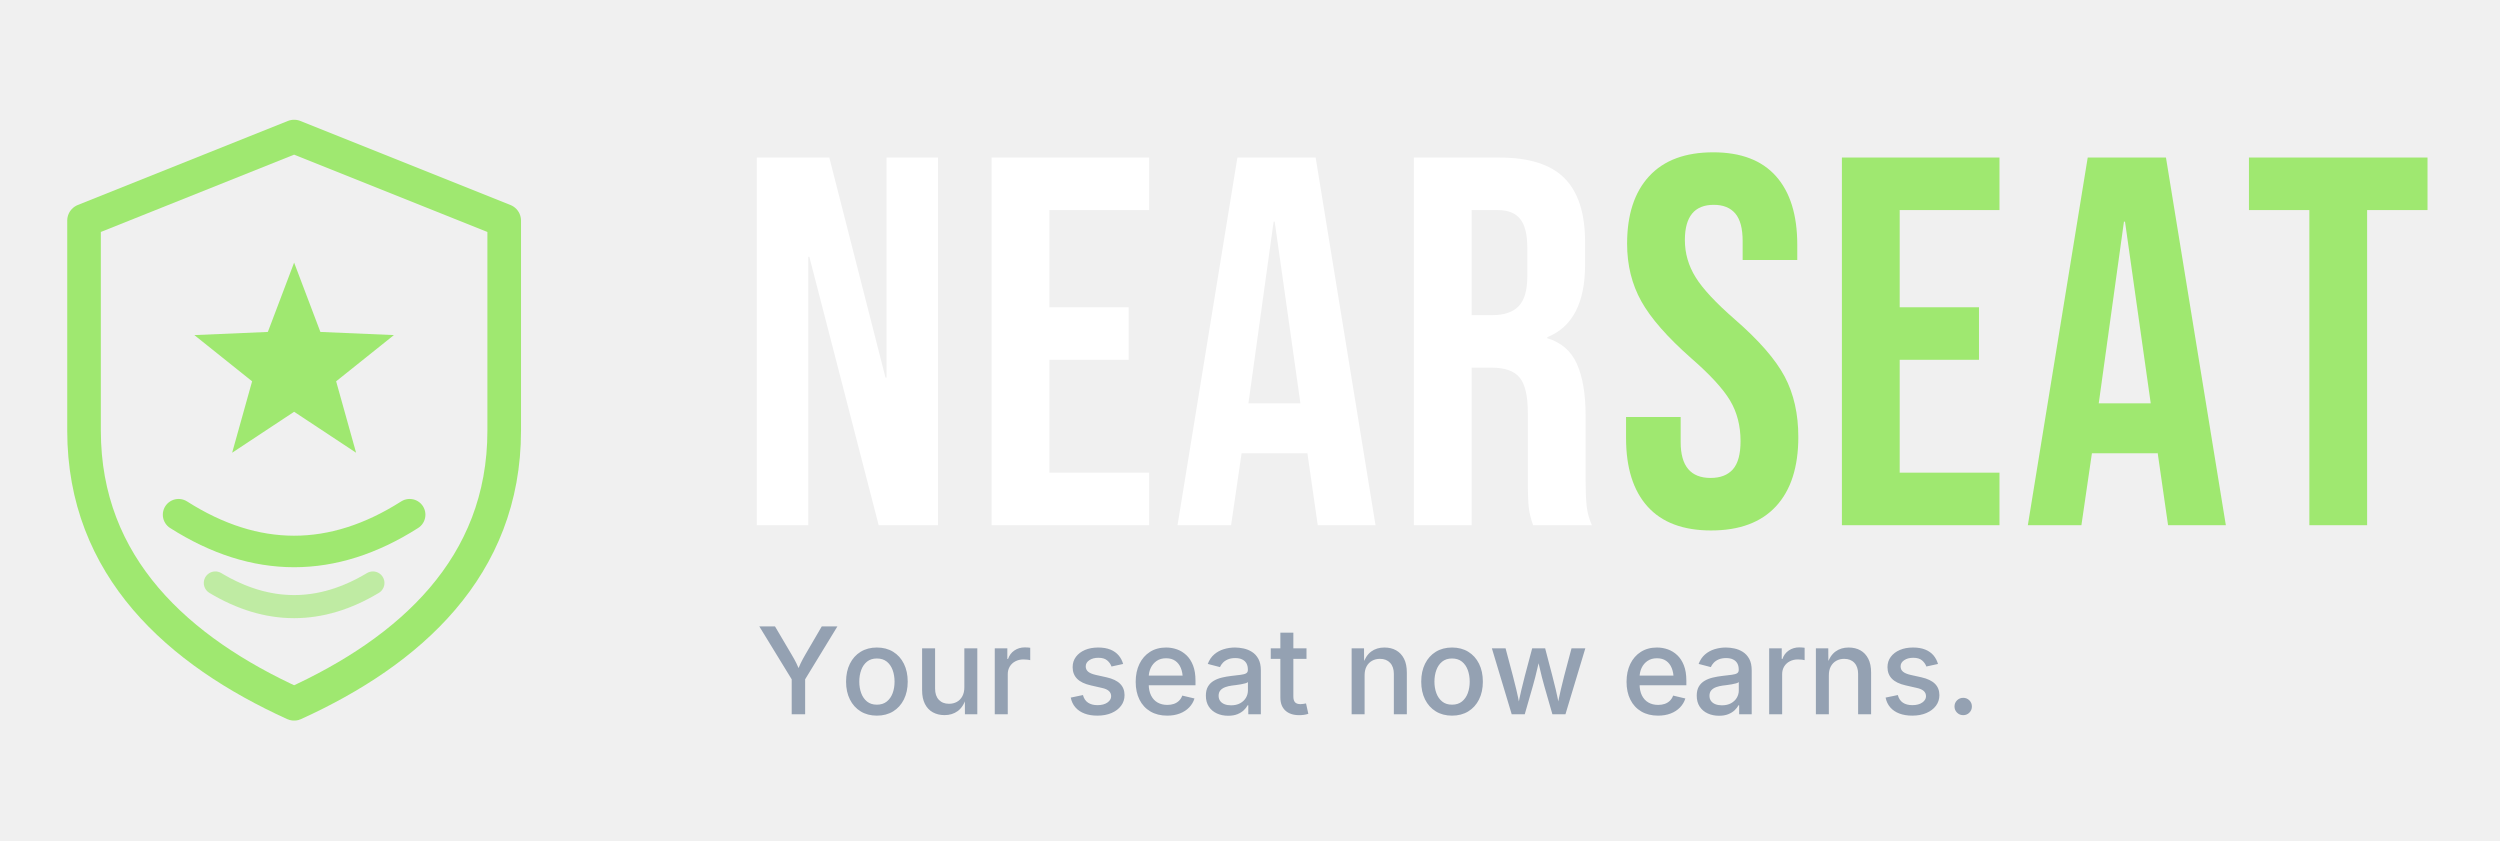
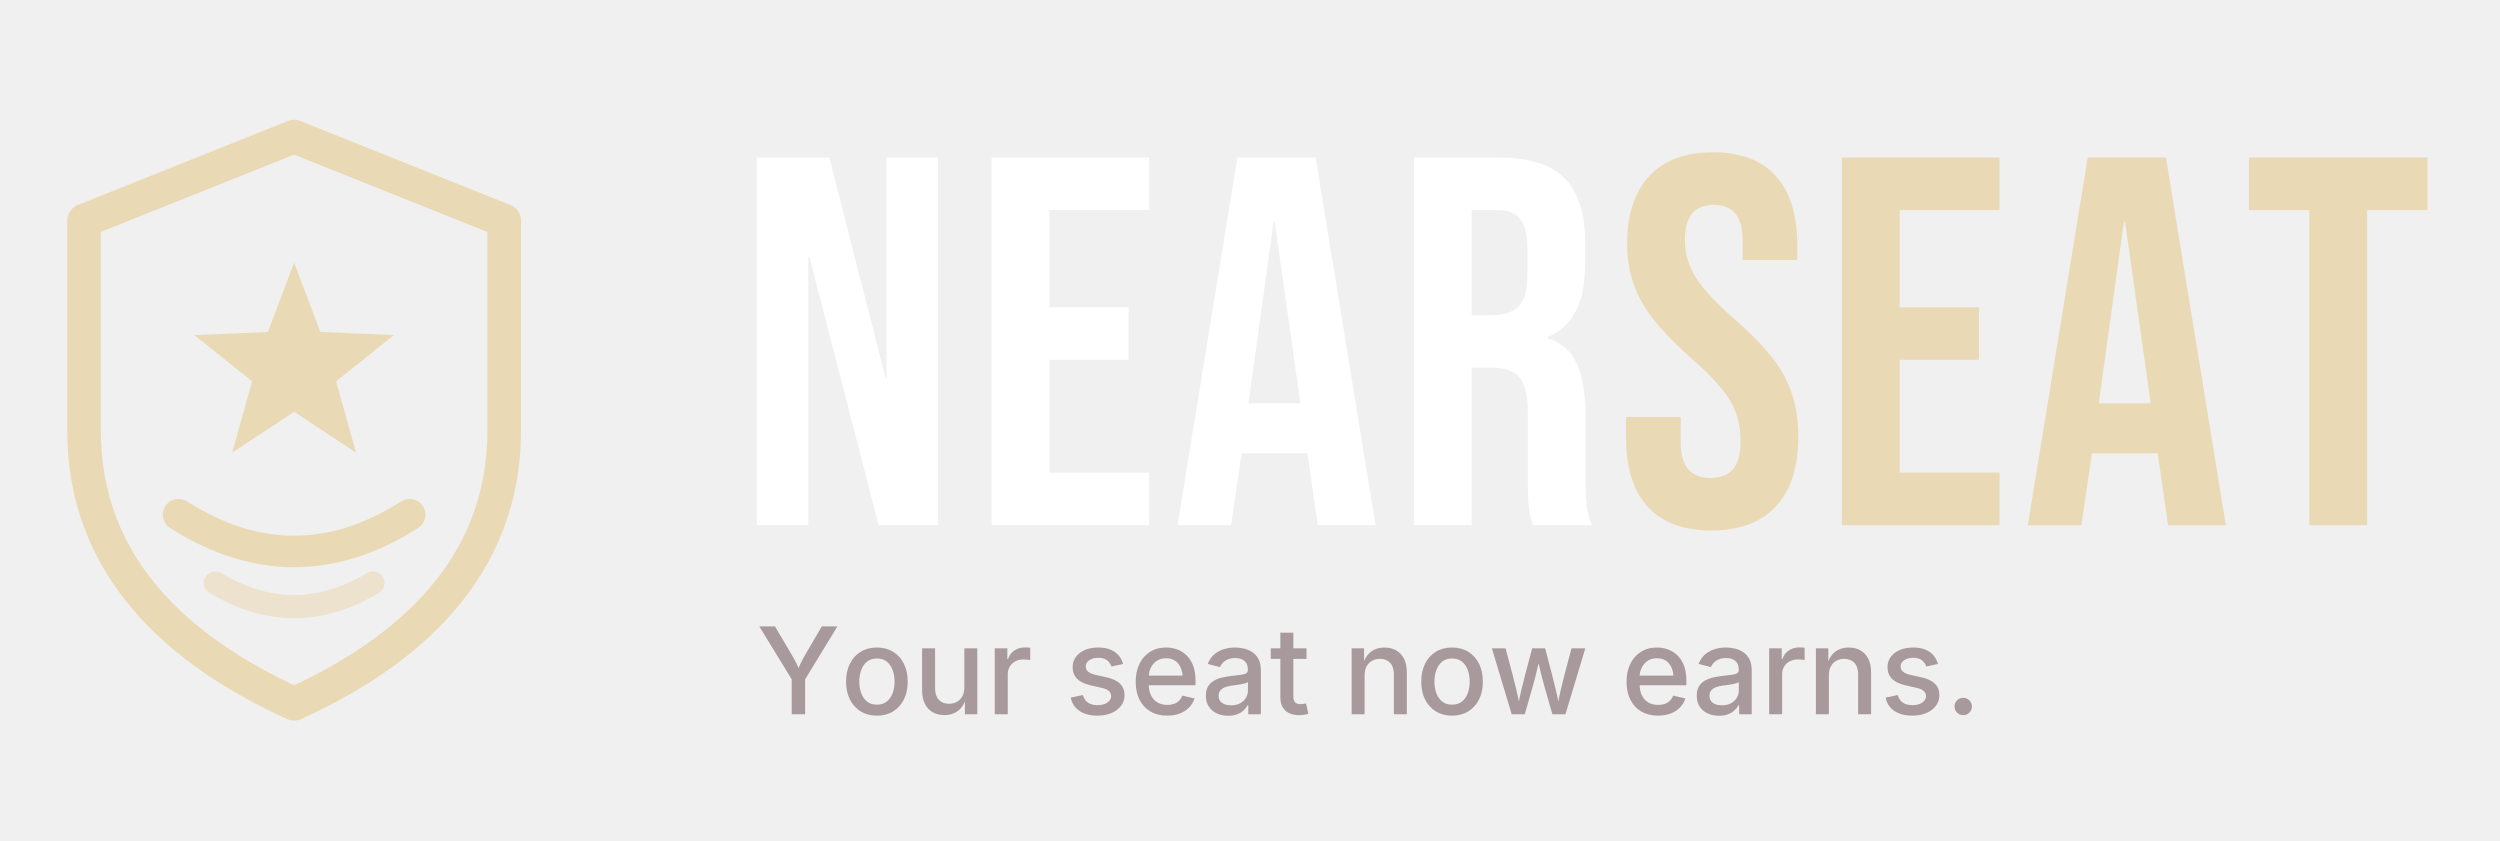
<svg xmlns="http://www.w3.org/2000/svg" viewBox="0 0 238 80">
  <g transform="translate(-4 8)">
-     <path d="M32 5 L52 13 V33 C52 46 43 54 32 59 C21 54 12 46 12 33 V13 Z" fill="none" stroke="#9fe870" stroke-width="3.2" stroke-linejoin="round" />
-     <polygon points="32.0,17.0 34.5,23.6 41.5,23.9 36.0,28.3 37.9,35.1 32.0,31.2 26.1,35.1 28.0,28.3 22.5,23.9 29.5,23.6" fill="#9fe870" />
-     <path d="M21 41 Q32 48 43 41" fill="none" stroke="#9fe870" stroke-width="3" stroke-linecap="round" />
-     <path d="M24.5 47.5 Q32 52 39.5 47.5" fill="none" stroke="#9fe870" stroke-width="2.2" stroke-linecap="round" opacity="0.6" />
+     <path d="M32 5 L52 13 V33 C52 46 43 54 32 59 C21 54 12 46 12 33 V13 Z" fill="none" stroke="#ead9b5" stroke-width="3.2" stroke-linejoin="round" />
+     <polygon points="32.0,17.0 34.5,23.6 41.5,23.9 36.0,28.3 37.9,35.1 32.0,31.2 26.1,35.1 28.0,28.3 22.5,23.9 29.5,23.6" fill="#ead9b5" />
+     <path d="M21 41 Q32 48 43 41" fill="none" stroke="#ead9b5" stroke-width="3" stroke-linecap="round" />
+     <path d="M24.5 47.5 Q32 52 39.5 47.5" fill="none" stroke="#ead9b5" stroke-width="2.2" stroke-linecap="round" opacity="0.6" />
  </g>
  <path fill="#FFFFFF" d="M72.05 15.0H78.95L84.3 35.95H84.4V15.0H89.3V50.0H83.65L77.05 24.45H76.95V50.0H72.05Z M94.4 15.0H109.4V20.0H99.9V29.25H107.45V34.25H99.9V45.0H109.4V50.0H94.4Z M117.8 15.0H125.25L130.95 50.0H125.45L124.45 43.05V43.15H118.2L117.2 50.0H112.1ZM123.8 38.4 121.35 21.1H121.25L118.85 38.4Z M134.6 15.0H142.75Q147.0 15.0 148.95 16.975Q150.9 18.95 150.9 23.05V25.2Q150.9 30.65 147.3 32.1V32.2Q149.3 32.8 150.125 34.65Q150.95 36.5 150.95 39.6V45.75Q150.95 47.25 151.05 48.175Q151.15 49.1 151.55 50.0H145.95Q145.65 49.15 145.55 48.4Q145.45 47.65 145.45 45.7V39.3Q145.45 36.9 144.675 35.95Q143.9 35.0 142.0 35.0H140.1V50.0H134.6ZM142.1 30.0Q143.75 30.0 144.575 29.15Q145.4 28.3 145.4 26.3V23.6Q145.4 21.7 144.725 20.85Q144.05 20.0 142.6 20.0H140.1V30.0Z" />
-   <path fill="#9fe870" d="M154.8 41.7V39.7H160V42.1Q160 45.5 162.85 45.5Q164.25 45.5 164.975 44.675Q165.7 43.85 165.7 42.0Q165.7 39.8 164.7 38.125Q163.7 36.45 161 34.1Q157.6 31.1 156.25 28.675Q154.9 26.25 154.9 23.2Q154.9 19.05 157.0 16.775Q159.1 14.5 163.1 14.5Q167.05 14.5 169.075 16.775Q171.1 19.05 171.1 23.3V24.75H165.9V22.95Q165.9 21.15 165.2 20.325Q164.5 19.5 163.15 19.5Q160.4 19.5 160.4 22.85Q160.4 24.75 161.425 26.4Q162.45 28.05 165.15 30.4Q168.6 33.4 169.9 35.85Q171.2 38.3 171.2 41.6Q171.2 45.9 169.075 48.2Q166.95 50.5 162.9 50.5Q158.9 50.5 156.85 48.225Q154.8 45.95 154.8 41.7Z M175.35 15.0H190.35V20.0H180.85V29.25H188.4V34.25H180.85V45.0H190.35V50.0H175.35Z M198.75 15.0H206.2L211.9 50.0H206.4L205.4 43.05V43.15H199.15L198.15 50.0H193.05ZM204.75 38.4 202.3 21.1H202.2L199.8 38.4Z M219.85 20.0H214.1V15.0H231.1V20.0H225.35V50.0H219.85Z" />
-   <path fill="#94a1b2" d="M75.369 68.0V64.67L72.286 59.633H73.78L75.352 62.301Q75.616 62.739 75.816 63.143Q76.015 63.547 76.228 64.142H75.818Q76.032 63.536 76.231 63.129Q76.43 62.722 76.677 62.301L78.233 59.633H79.721L76.649 64.67V68.0Z M83.478 68.129Q82.596 68.129 81.936 67.725Q81.276 67.321 80.911 66.591Q80.546 65.861 80.546 64.895Q80.546 63.918 80.911 63.185Q81.276 62.452 81.936 62.048Q82.596 61.644 83.478 61.644Q84.365 61.644 85.025 62.048Q85.684 62.452 86.049 63.185Q86.414 63.918 86.414 64.895Q86.414 65.861 86.049 66.591Q85.684 67.321 85.025 67.725Q84.365 68.129 83.478 68.129ZM83.478 67.085Q84.05 67.085 84.424 66.784Q84.797 66.484 84.98 65.987Q85.162 65.49 85.162 64.895Q85.162 64.294 84.98 63.791Q84.797 63.289 84.424 62.988Q84.05 62.688 83.478 62.688Q82.91 62.688 82.54 62.988Q82.169 63.289 81.987 63.789Q81.804 64.288 81.804 64.895Q81.804 65.49 81.987 65.987Q82.169 66.484 82.54 66.784Q82.91 67.085 83.478 67.085Z M89.924 68.079Q89.284 68.079 88.801 67.809Q88.318 67.54 88.051 67.012Q87.784 66.484 87.784 65.709V61.722H89.02V65.557Q89.02 66.237 89.376 66.619Q89.733 67 90.345 67Q90.766 67 91.095 66.818Q91.423 66.635 91.614 66.285Q91.805 65.934 91.805 65.439V61.722H93.04V68.0H91.861L91.855 66.461H91.973Q91.698 67.315 91.17 67.697Q90.643 68.079 89.924 68.079Z M94.702 68.0V61.722H95.898V62.733H95.966Q96.14 62.216 96.572 61.924Q97.005 61.632 97.555 61.632Q97.673 61.632 97.824 61.641Q97.976 61.649 98.077 61.666V62.845Q98.01 62.823 97.819 62.8Q97.628 62.778 97.431 62.778Q97.005 62.778 96.662 62.958Q96.32 63.137 96.129 63.454Q95.938 63.772 95.938 64.187V68.0Z  M104.467 68.129Q103.788 68.129 103.257 67.933Q102.727 67.736 102.387 67.351Q102.047 66.967 101.935 66.411L103.097 66.169Q103.226 66.658 103.58 66.894Q103.934 67.13 104.479 67.13Q105.074 67.13 105.427 66.88Q105.781 66.63 105.781 66.282Q105.781 65.979 105.565 65.782Q105.349 65.585 104.9 65.49L103.844 65.249Q102.968 65.052 102.541 64.62Q102.115 64.187 102.115 63.513Q102.115 62.952 102.429 62.531Q102.743 62.11 103.288 61.877Q103.833 61.644 104.546 61.644Q105.225 61.644 105.708 61.84Q106.191 62.037 106.492 62.39Q106.792 62.744 106.921 63.21L105.815 63.452Q105.697 63.12 105.405 62.87Q105.113 62.621 104.557 62.621Q104.046 62.621 103.704 62.851Q103.361 63.081 103.361 63.435Q103.361 63.749 103.589 63.943Q103.816 64.137 104.333 64.255L105.343 64.479Q106.214 64.676 106.635 65.097Q107.056 65.518 107.056 66.175Q107.056 66.748 106.727 67.189Q106.399 67.629 105.818 67.879Q105.237 68.129 104.467 68.129Z M111.116 68.129Q110.189 68.129 109.515 67.73Q108.842 67.332 108.479 66.607Q108.117 65.883 108.117 64.906Q108.117 63.94 108.474 63.205Q108.83 62.469 109.482 62.056Q110.133 61.644 111.009 61.644Q111.548 61.644 112.048 61.82Q112.548 61.997 112.946 62.374Q113.345 62.75 113.578 63.348Q113.811 63.946 113.811 64.799V65.237H108.808V64.316H113.177L112.598 64.62Q112.598 64.041 112.418 63.6Q112.239 63.16 111.888 62.913Q111.537 62.666 111.009 62.666Q110.487 62.666 110.116 62.918Q109.746 63.171 109.552 63.584Q109.358 63.996 109.358 64.485V65.114Q109.358 65.76 109.58 66.206Q109.802 66.652 110.2 66.88Q110.599 67.107 111.127 67.107Q111.475 67.107 111.756 67.009Q112.037 66.911 112.242 66.711Q112.447 66.512 112.553 66.22L113.716 66.495Q113.564 66.978 113.207 67.349Q112.851 67.719 112.32 67.924Q111.79 68.129 111.116 68.129Z M116.922 68.14Q116.327 68.14 115.844 67.919Q115.361 67.697 115.08 67.27Q114.799 66.843 114.799 66.226Q114.799 65.692 115.004 65.35Q115.209 65.007 115.56 64.805Q115.911 64.603 116.341 64.502Q116.77 64.401 117.214 64.35Q117.77 64.283 118.118 64.241Q118.466 64.198 118.632 64.1Q118.797 64.002 118.797 63.783V63.749Q118.797 63.396 118.663 63.154Q118.528 62.913 118.261 62.781Q117.994 62.649 117.596 62.649Q117.186 62.649 116.891 62.775Q116.596 62.901 116.414 63.098Q116.231 63.294 116.141 63.508L114.979 63.205Q115.192 62.643 115.591 62.301Q115.99 61.958 116.506 61.801Q117.023 61.644 117.573 61.644Q117.955 61.644 118.382 61.733Q118.809 61.823 119.185 62.059Q119.561 62.295 119.797 62.722Q120.033 63.148 120.033 63.833V68.0H118.837V67.141H118.775Q118.651 67.382 118.41 67.613Q118.168 67.843 117.801 67.992Q117.433 68.14 116.922 68.14ZM117.197 67.146Q117.702 67.146 118.062 66.95Q118.421 66.753 118.612 66.428Q118.803 66.102 118.803 65.737V64.934Q118.736 65.001 118.547 65.055Q118.359 65.108 118.118 65.15Q117.876 65.192 117.652 65.22Q117.427 65.249 117.281 65.265Q116.933 65.31 116.644 65.417Q116.355 65.524 116.183 65.72Q116.012 65.917 116.012 66.242Q116.012 66.54 116.167 66.742Q116.321 66.944 116.585 67.045Q116.849 67.146 117.197 67.146Z M124.379 61.722V62.727H120.976V61.722ZM121.891 60.229H123.127V66.304Q123.127 66.68 123.287 66.857Q123.447 67.034 123.812 67.034Q123.907 67.034 124.064 67.012Q124.222 66.989 124.334 66.967L124.553 67.955Q124.356 68.022 124.132 68.053Q123.907 68.084 123.688 68.084Q122.835 68.084 122.363 67.643Q121.891 67.203 121.891 66.405Z  M129.91 64.283V68.0H128.675V61.722H129.854L129.865 63.261H129.736Q130.011 62.418 130.533 62.031Q131.055 61.644 131.797 61.644Q132.437 61.644 132.914 61.913Q133.391 62.183 133.661 62.708Q133.93 63.233 133.93 64.013V68.0H132.695V64.165Q132.695 63.485 132.341 63.104Q131.988 62.722 131.37 62.722Q130.954 62.722 130.623 62.904Q130.292 63.087 130.101 63.435Q129.91 63.783 129.91 64.283Z M138.232 68.129Q137.35 68.129 136.69 67.725Q136.031 67.321 135.666 66.591Q135.301 65.861 135.301 64.895Q135.301 63.918 135.666 63.185Q136.031 62.452 136.69 62.048Q137.35 61.644 138.232 61.644Q139.119 61.644 139.779 62.048Q140.438 62.452 140.803 63.185Q141.168 63.918 141.168 64.895Q141.168 65.861 140.803 66.591Q140.438 67.321 139.779 67.725Q139.119 68.129 138.232 68.129ZM138.232 67.085Q138.804 67.085 139.178 66.784Q139.551 66.484 139.734 65.987Q139.916 65.49 139.916 64.895Q139.916 64.294 139.734 63.791Q139.551 63.289 139.178 62.988Q138.804 62.688 138.232 62.688Q137.665 62.688 137.294 62.988Q136.923 63.289 136.741 63.789Q136.558 64.288 136.558 64.895Q136.558 65.49 136.741 65.987Q136.923 66.484 137.294 66.784Q137.665 67.085 138.232 67.085Z M143.914 68.0 142.028 61.722H143.33L144.021 64.322Q144.173 64.906 144.347 65.622Q144.521 66.338 144.684 67.236H144.504Q144.667 66.372 144.841 65.653Q145.015 64.934 145.172 64.322L145.863 61.722H147.098L147.778 64.322Q147.935 64.917 148.106 65.636Q148.277 66.355 148.44 67.236H148.255Q148.423 66.366 148.592 65.647Q148.76 64.928 148.917 64.322L149.608 61.722H150.922L149.03 68.0H147.789L147.014 65.299Q146.896 64.889 146.784 64.443Q146.671 63.996 146.565 63.53Q146.458 63.064 146.346 62.604H146.598Q146.492 63.059 146.382 63.527Q146.273 63.996 146.16 64.448Q146.048 64.9 145.93 65.299L145.155 68.0Z  M157.846 68.129Q156.919 68.129 156.245 67.73Q155.572 67.332 155.209 66.607Q154.847 65.883 154.847 64.906Q154.847 63.94 155.204 63.205Q155.56 62.469 156.212 62.056Q156.863 61.644 157.739 61.644Q158.278 61.644 158.778 61.82Q159.278 61.997 159.676 62.374Q160.075 62.75 160.308 63.348Q160.541 63.946 160.541 64.799V65.237H155.538V64.316H159.906L159.328 64.62Q159.328 64.041 159.148 63.6Q158.969 63.16 158.618 62.913Q158.267 62.666 157.739 62.666Q157.217 62.666 156.846 62.918Q156.476 63.171 156.282 63.584Q156.088 63.996 156.088 64.485V65.114Q156.088 65.76 156.31 66.206Q156.532 66.652 156.93 66.88Q157.329 67.107 157.857 67.107Q158.205 67.107 158.486 67.009Q158.767 66.911 158.972 66.711Q159.177 66.512 159.283 66.22L160.446 66.495Q160.294 66.978 159.937 67.349Q159.581 67.719 159.05 67.924Q158.52 68.129 157.846 68.129Z M163.652 68.14Q163.057 68.14 162.574 67.919Q162.091 67.697 161.81 67.27Q161.529 66.843 161.529 66.226Q161.529 65.692 161.734 65.35Q161.939 65.007 162.29 64.805Q162.641 64.603 163.071 64.502Q163.5 64.401 163.944 64.35Q164.5 64.283 164.848 64.241Q165.196 64.198 165.362 64.1Q165.527 64.002 165.527 63.783V63.749Q165.527 63.396 165.393 63.154Q165.258 62.913 164.991 62.781Q164.724 62.649 164.326 62.649Q163.916 62.649 163.621 62.775Q163.326 62.901 163.144 63.098Q162.961 63.294 162.871 63.508L161.709 63.205Q161.922 62.643 162.321 62.301Q162.72 61.958 163.236 61.801Q163.753 61.644 164.303 61.644Q164.685 61.644 165.112 61.733Q165.539 61.823 165.915 62.059Q166.291 62.295 166.527 62.722Q166.763 63.148 166.763 63.833V68.0H165.567V67.141H165.505Q165.381 67.382 165.14 67.613Q164.898 67.843 164.531 67.992Q164.163 68.14 163.652 68.14ZM163.927 67.146Q164.432 67.146 164.792 66.95Q165.151 66.753 165.342 66.428Q165.533 66.102 165.533 65.737V64.934Q165.466 65.001 165.277 65.055Q165.089 65.108 164.848 65.15Q164.606 65.192 164.382 65.22Q164.157 65.249 164.011 65.265Q163.663 65.31 163.374 65.417Q163.085 65.524 162.913 65.72Q162.742 65.917 162.742 66.242Q162.742 66.54 162.897 66.742Q163.051 66.944 163.315 67.045Q163.579 67.146 163.927 67.146Z M168.425 68.0V61.722H169.621V62.733H169.688Q169.862 62.216 170.295 61.924Q170.727 61.632 171.277 61.632Q171.395 61.632 171.547 61.641Q171.698 61.649 171.8 61.666V62.845Q171.732 62.823 171.541 62.8Q171.35 62.778 171.154 62.778Q170.727 62.778 170.385 62.958Q170.042 63.137 169.851 63.454Q169.66 63.772 169.66 64.187V68.0Z M174.107 64.283V68.0H172.872V61.722H174.051L174.062 63.261H173.933Q174.208 62.418 174.731 62.031Q175.253 61.644 175.994 61.644Q176.634 61.644 177.112 61.913Q177.589 62.183 177.858 62.708Q178.128 63.233 178.128 64.013V68.0H176.893V64.165Q176.893 63.485 176.539 63.104Q176.185 62.722 175.567 62.722Q175.152 62.722 174.821 62.904Q174.489 63.087 174.298 63.435Q174.107 63.783 174.107 64.283Z M182.042 68.129Q181.362 68.129 180.832 67.933Q180.301 67.736 179.961 67.351Q179.622 66.967 179.509 66.411L180.672 66.169Q180.801 66.658 181.155 66.894Q181.508 67.13 182.053 67.13Q182.648 67.13 183.002 66.88Q183.356 66.63 183.356 66.282Q183.356 65.979 183.14 65.782Q182.923 65.585 182.474 65.49L181.418 65.249Q180.542 65.052 180.116 64.62Q179.689 64.187 179.689 63.513Q179.689 62.952 180.003 62.531Q180.318 62.11 180.863 61.877Q181.407 61.644 182.12 61.644Q182.8 61.644 183.283 61.84Q183.766 62.037 184.066 62.39Q184.366 62.744 184.496 63.21L183.389 63.452Q183.271 63.12 182.979 62.87Q182.688 62.621 182.132 62.621Q181.621 62.621 181.278 62.851Q180.936 63.081 180.936 63.435Q180.936 63.749 181.163 63.943Q181.39 64.137 181.907 64.255L182.918 64.479Q183.788 64.676 184.209 65.097Q184.63 65.518 184.63 66.175Q184.63 66.748 184.302 67.189Q183.973 67.629 183.392 67.879Q182.811 68.129 182.042 68.129Z M186.899 68.084Q186.551 68.084 186.309 67.843Q186.068 67.601 186.068 67.259Q186.068 66.911 186.309 66.672Q186.551 66.433 186.899 66.433Q187.241 66.433 187.483 66.672Q187.724 66.911 187.724 67.259Q187.724 67.601 187.483 67.843Q187.241 68.084 186.899 68.084Z" />
+   <path fill="#ead9b5" d="M154.8 41.7V39.7H160V42.1Q160 45.5 162.85 45.5Q164.25 45.5 164.975 44.675Q165.7 43.85 165.7 42.0Q165.7 39.8 164.7 38.125Q163.7 36.45 161 34.1Q157.6 31.1 156.25 28.675Q154.9 26.25 154.9 23.2Q154.9 19.05 157.0 16.775Q159.1 14.5 163.1 14.5Q167.05 14.5 169.075 16.775Q171.1 19.05 171.1 23.3V24.75H165.9V22.95Q165.9 21.15 165.2 20.325Q164.5 19.5 163.15 19.5Q160.4 19.5 160.4 22.85Q160.4 24.75 161.425 26.4Q162.45 28.05 165.15 30.4Q168.6 33.4 169.9 35.85Q171.2 38.3 171.2 41.6Q171.2 45.9 169.075 48.2Q166.95 50.5 162.9 50.5Q158.9 50.5 156.85 48.225Q154.8 45.95 154.8 41.7Z M175.35 15.0H190.35V20.0H180.85V29.25H188.4V34.25H180.85V45.0H190.35V50.0H175.35Z M198.75 15.0H206.2L211.9 50.0H206.4L205.4 43.05V43.15H199.15L198.15 50.0H193.05ZM204.75 38.4 202.3 21.1H202.2L199.8 38.4Z M219.85 20.0H214.1V15.0H231.1V20.0H225.35V50.0H219.85Z" />
+   <path fill="#a8999d" d="M75.369 68.0V64.67L72.286 59.633H73.78L75.352 62.301Q75.616 62.739 75.816 63.143Q76.015 63.547 76.228 64.142H75.818Q76.032 63.536 76.231 63.129Q76.43 62.722 76.677 62.301L78.233 59.633H79.721L76.649 64.67V68.0Z M83.478 68.129Q82.596 68.129 81.936 67.725Q81.276 67.321 80.911 66.591Q80.546 65.861 80.546 64.895Q80.546 63.918 80.911 63.185Q81.276 62.452 81.936 62.048Q82.596 61.644 83.478 61.644Q84.365 61.644 85.025 62.048Q85.684 62.452 86.049 63.185Q86.414 63.918 86.414 64.895Q86.414 65.861 86.049 66.591Q85.684 67.321 85.025 67.725Q84.365 68.129 83.478 68.129ZM83.478 67.085Q84.05 67.085 84.424 66.784Q84.797 66.484 84.98 65.987Q85.162 65.49 85.162 64.895Q85.162 64.294 84.98 63.791Q84.797 63.289 84.424 62.988Q84.05 62.688 83.478 62.688Q82.91 62.688 82.54 62.988Q82.169 63.289 81.987 63.789Q81.804 64.288 81.804 64.895Q81.804 65.49 81.987 65.987Q82.169 66.484 82.54 66.784Q82.91 67.085 83.478 67.085Z M89.924 68.079Q89.284 68.079 88.801 67.809Q88.318 67.54 88.051 67.012Q87.784 66.484 87.784 65.709V61.722H89.02V65.557Q89.02 66.237 89.376 66.619Q89.733 67 90.345 67Q90.766 67 91.095 66.818Q91.423 66.635 91.614 66.285Q91.805 65.934 91.805 65.439V61.722H93.04V68.0H91.861L91.855 66.461H91.973Q91.698 67.315 91.17 67.697Q90.643 68.079 89.924 68.079Z M94.702 68.0V61.722H95.898V62.733H95.966Q96.14 62.216 96.572 61.924Q97.005 61.632 97.555 61.632Q97.673 61.632 97.824 61.641Q97.976 61.649 98.077 61.666V62.845Q98.01 62.823 97.819 62.8Q97.628 62.778 97.431 62.778Q97.005 62.778 96.662 62.958Q96.32 63.137 96.129 63.454Q95.938 63.772 95.938 64.187V68.0Z  M104.467 68.129Q103.788 68.129 103.257 67.933Q102.727 67.736 102.387 67.351Q102.047 66.967 101.935 66.411L103.097 66.169Q103.226 66.658 103.58 66.894Q103.934 67.13 104.479 67.13Q105.074 67.13 105.427 66.88Q105.781 66.63 105.781 66.282Q105.781 65.979 105.565 65.782Q105.349 65.585 104.9 65.49L103.844 65.249Q102.968 65.052 102.541 64.62Q102.115 64.187 102.115 63.513Q102.115 62.952 102.429 62.531Q102.743 62.11 103.288 61.877Q103.833 61.644 104.546 61.644Q105.225 61.644 105.708 61.84Q106.191 62.037 106.492 62.39Q106.792 62.744 106.921 63.21L105.815 63.452Q105.697 63.12 105.405 62.87Q105.113 62.621 104.557 62.621Q104.046 62.621 103.704 62.851Q103.361 63.081 103.361 63.435Q103.361 63.749 103.589 63.943Q103.816 64.137 104.333 64.255L105.343 64.479Q106.214 64.676 106.635 65.097Q107.056 65.518 107.056 66.175Q107.056 66.748 106.727 67.189Q106.399 67.629 105.818 67.879Q105.237 68.129 104.467 68.129Z M111.116 68.129Q110.189 68.129 109.515 67.73Q108.842 67.332 108.479 66.607Q108.117 65.883 108.117 64.906Q108.117 63.94 108.474 63.205Q108.83 62.469 109.482 62.056Q110.133 61.644 111.009 61.644Q111.548 61.644 112.048 61.82Q112.548 61.997 112.946 62.374Q113.345 62.75 113.578 63.348Q113.811 63.946 113.811 64.799V65.237H108.808V64.316H113.177L112.598 64.62Q112.598 64.041 112.418 63.6Q112.239 63.16 111.888 62.913Q111.537 62.666 111.009 62.666Q110.487 62.666 110.116 62.918Q109.746 63.171 109.552 63.584Q109.358 63.996 109.358 64.485V65.114Q109.358 65.76 109.58 66.206Q109.802 66.652 110.2 66.88Q110.599 67.107 111.127 67.107Q111.475 67.107 111.756 67.009Q112.037 66.911 112.242 66.711Q112.447 66.512 112.553 66.22L113.716 66.495Q113.564 66.978 113.207 67.349Q112.851 67.719 112.32 67.924Q111.79 68.129 111.116 68.129Z M116.922 68.14Q116.327 68.14 115.844 67.919Q115.361 67.697 115.08 67.27Q114.799 66.843 114.799 66.226Q114.799 65.692 115.004 65.35Q115.209 65.007 115.56 64.805Q115.911 64.603 116.341 64.502Q116.77 64.401 117.214 64.35Q117.77 64.283 118.118 64.241Q118.466 64.198 118.632 64.1Q118.797 64.002 118.797 63.783V63.749Q118.797 63.396 118.663 63.154Q118.528 62.913 118.261 62.781Q117.994 62.649 117.596 62.649Q117.186 62.649 116.891 62.775Q116.596 62.901 116.414 63.098Q116.231 63.294 116.141 63.508L114.979 63.205Q115.192 62.643 115.591 62.301Q115.99 61.958 116.506 61.801Q117.023 61.644 117.573 61.644Q117.955 61.644 118.382 61.733Q118.809 61.823 119.185 62.059Q119.561 62.295 119.797 62.722Q120.033 63.148 120.033 63.833V68.0H118.837V67.141H118.775Q118.651 67.382 118.41 67.613Q118.168 67.843 117.801 67.992Q117.433 68.14 116.922 68.14ZM117.197 67.146Q117.702 67.146 118.062 66.95Q118.421 66.753 118.612 66.428Q118.803 66.102 118.803 65.737V64.934Q118.736 65.001 118.547 65.055Q118.359 65.108 118.118 65.15Q117.876 65.192 117.652 65.22Q117.427 65.249 117.281 65.265Q116.933 65.31 116.644 65.417Q116.355 65.524 116.183 65.72Q116.012 65.917 116.012 66.242Q116.012 66.54 116.167 66.742Q116.321 66.944 116.585 67.045Q116.849 67.146 117.197 67.146Z M124.379 61.722V62.727H120.976V61.722ZM121.891 60.229H123.127V66.304Q123.127 66.68 123.287 66.857Q123.447 67.034 123.812 67.034Q123.907 67.034 124.064 67.012Q124.222 66.989 124.334 66.967L124.553 67.955Q124.356 68.022 124.132 68.053Q123.907 68.084 123.688 68.084Q122.835 68.084 122.363 67.643Q121.891 67.203 121.891 66.405Z  M129.91 64.283V68.0H128.675V61.722H129.854L129.865 63.261H129.736Q130.011 62.418 130.533 62.031Q131.055 61.644 131.797 61.644Q132.437 61.644 132.914 61.913Q133.391 62.183 133.661 62.708Q133.93 63.233 133.93 64.013V68.0H132.695V64.165Q132.695 63.485 132.341 63.104Q131.988 62.722 131.37 62.722Q130.954 62.722 130.623 62.904Q130.292 63.087 130.101 63.435Q129.91 63.783 129.91 64.283Z M138.232 68.129Q137.35 68.129 136.69 67.725Q136.031 67.321 135.666 66.591Q135.301 65.861 135.301 64.895Q135.301 63.918 135.666 63.185Q136.031 62.452 136.69 62.048Q137.35 61.644 138.232 61.644Q139.119 61.644 139.779 62.048Q140.438 62.452 140.803 63.185Q141.168 63.918 141.168 64.895Q141.168 65.861 140.803 66.591Q140.438 67.321 139.779 67.725Q139.119 68.129 138.232 68.129ZM138.232 67.085Q138.804 67.085 139.178 66.784Q139.551 66.484 139.734 65.987Q139.916 65.49 139.916 64.895Q139.916 64.294 139.734 63.791Q139.551 63.289 139.178 62.988Q138.804 62.688 138.232 62.688Q137.665 62.688 137.294 62.988Q136.923 63.289 136.741 63.789Q136.558 64.288 136.558 64.895Q136.558 65.49 136.741 65.987Q136.923 66.484 137.294 66.784Q137.665 67.085 138.232 67.085Z M143.914 68.0 142.028 61.722H143.33L144.021 64.322Q144.173 64.906 144.347 65.622Q144.521 66.338 144.684 67.236H144.504Q144.667 66.372 144.841 65.653Q145.015 64.934 145.172 64.322L145.863 61.722H147.098L147.778 64.322Q147.935 64.917 148.106 65.636Q148.277 66.355 148.44 67.236H148.255Q148.423 66.366 148.592 65.647Q148.76 64.928 148.917 64.322L149.608 61.722H150.922L149.03 68.0H147.789L147.014 65.299Q146.896 64.889 146.784 64.443Q146.671 63.996 146.565 63.53Q146.458 63.064 146.346 62.604H146.598Q146.492 63.059 146.382 63.527Q146.273 63.996 146.16 64.448Q146.048 64.9 145.93 65.299L145.155 68.0Z  M157.846 68.129Q156.919 68.129 156.245 67.73Q155.572 67.332 155.209 66.607Q154.847 65.883 154.847 64.906Q154.847 63.94 155.204 63.205Q155.56 62.469 156.212 62.056Q156.863 61.644 157.739 61.644Q158.278 61.644 158.778 61.82Q159.278 61.997 159.676 62.374Q160.075 62.75 160.308 63.348Q160.541 63.946 160.541 64.799V65.237H155.538V64.316H159.906L159.328 64.62Q159.328 64.041 159.148 63.6Q158.969 63.16 158.618 62.913Q158.267 62.666 157.739 62.666Q157.217 62.666 156.846 62.918Q156.476 63.171 156.282 63.584Q156.088 63.996 156.088 64.485V65.114Q156.088 65.76 156.31 66.206Q156.532 66.652 156.93 66.88Q157.329 67.107 157.857 67.107Q158.205 67.107 158.486 67.009Q158.767 66.911 158.972 66.711Q159.177 66.512 159.283 66.22L160.446 66.495Q160.294 66.978 159.937 67.349Q159.581 67.719 159.05 67.924Q158.52 68.129 157.846 68.129Z M163.652 68.14Q163.057 68.14 162.574 67.919Q162.091 67.697 161.81 67.27Q161.529 66.843 161.529 66.226Q161.529 65.692 161.734 65.35Q161.939 65.007 162.29 64.805Q162.641 64.603 163.071 64.502Q163.5 64.401 163.944 64.35Q164.5 64.283 164.848 64.241Q165.196 64.198 165.362 64.1Q165.527 64.002 165.527 63.783V63.749Q165.527 63.396 165.393 63.154Q165.258 62.913 164.991 62.781Q164.724 62.649 164.326 62.649Q163.916 62.649 163.621 62.775Q163.326 62.901 163.144 63.098Q162.961 63.294 162.871 63.508L161.709 63.205Q161.922 62.643 162.321 62.301Q162.72 61.958 163.236 61.801Q163.753 61.644 164.303 61.644Q164.685 61.644 165.112 61.733Q165.539 61.823 165.915 62.059Q166.291 62.295 166.527 62.722Q166.763 63.148 166.763 63.833V68.0H165.567V67.141H165.505Q165.381 67.382 165.14 67.613Q164.898 67.843 164.531 67.992Q164.163 68.14 163.652 68.14ZM163.927 67.146Q164.432 67.146 164.792 66.95Q165.151 66.753 165.342 66.428Q165.533 66.102 165.533 65.737V64.934Q165.466 65.001 165.277 65.055Q165.089 65.108 164.848 65.15Q164.606 65.192 164.382 65.22Q164.157 65.249 164.011 65.265Q163.663 65.31 163.374 65.417Q163.085 65.524 162.913 65.72Q162.742 65.917 162.742 66.242Q162.742 66.54 162.897 66.742Q163.051 66.944 163.315 67.045Q163.579 67.146 163.927 67.146Z M168.425 68.0V61.722H169.621V62.733H169.688Q169.862 62.216 170.295 61.924Q170.727 61.632 171.277 61.632Q171.395 61.632 171.547 61.641Q171.698 61.649 171.8 61.666V62.845Q171.732 62.823 171.541 62.8Q171.35 62.778 171.154 62.778Q170.727 62.778 170.385 62.958Q170.042 63.137 169.851 63.454Q169.66 63.772 169.66 64.187V68.0Z M174.107 64.283V68.0H172.872V61.722H174.051L174.062 63.261H173.933Q174.208 62.418 174.731 62.031Q175.253 61.644 175.994 61.644Q176.634 61.644 177.112 61.913Q177.589 62.183 177.858 62.708Q178.128 63.233 178.128 64.013V68.0H176.893V64.165Q176.893 63.485 176.539 63.104Q176.185 62.722 175.567 62.722Q175.152 62.722 174.821 62.904Q174.489 63.087 174.298 63.435Q174.107 63.783 174.107 64.283Z M182.042 68.129Q181.362 68.129 180.832 67.933Q180.301 67.736 179.961 67.351Q179.622 66.967 179.509 66.411L180.672 66.169Q180.801 66.658 181.155 66.894Q181.508 67.13 182.053 67.13Q182.648 67.13 183.002 66.88Q183.356 66.63 183.356 66.282Q183.356 65.979 183.14 65.782Q182.923 65.585 182.474 65.49L181.418 65.249Q180.542 65.052 180.116 64.62Q179.689 64.187 179.689 63.513Q179.689 62.952 180.003 62.531Q180.318 62.11 180.863 61.877Q181.407 61.644 182.12 61.644Q182.8 61.644 183.283 61.84Q183.766 62.037 184.066 62.39Q184.366 62.744 184.496 63.21L183.389 63.452Q183.271 63.12 182.979 62.87Q182.688 62.621 182.132 62.621Q181.621 62.621 181.278 62.851Q180.936 63.081 180.936 63.435Q180.936 63.749 181.163 63.943Q181.39 64.137 181.907 64.255L182.918 64.479Q183.788 64.676 184.209 65.097Q184.63 65.518 184.63 66.175Q184.63 66.748 184.302 67.189Q183.973 67.629 183.392 67.879Q182.811 68.129 182.042 68.129Z M186.899 68.084Q186.551 68.084 186.309 67.843Q186.068 67.601 186.068 67.259Q186.068 66.911 186.309 66.672Q186.551 66.433 186.899 66.433Q187.241 66.433 187.483 66.672Q187.724 66.911 187.724 67.259Q187.724 67.601 187.483 67.843Q187.241 68.084 186.899 68.084Z" />
</svg>
